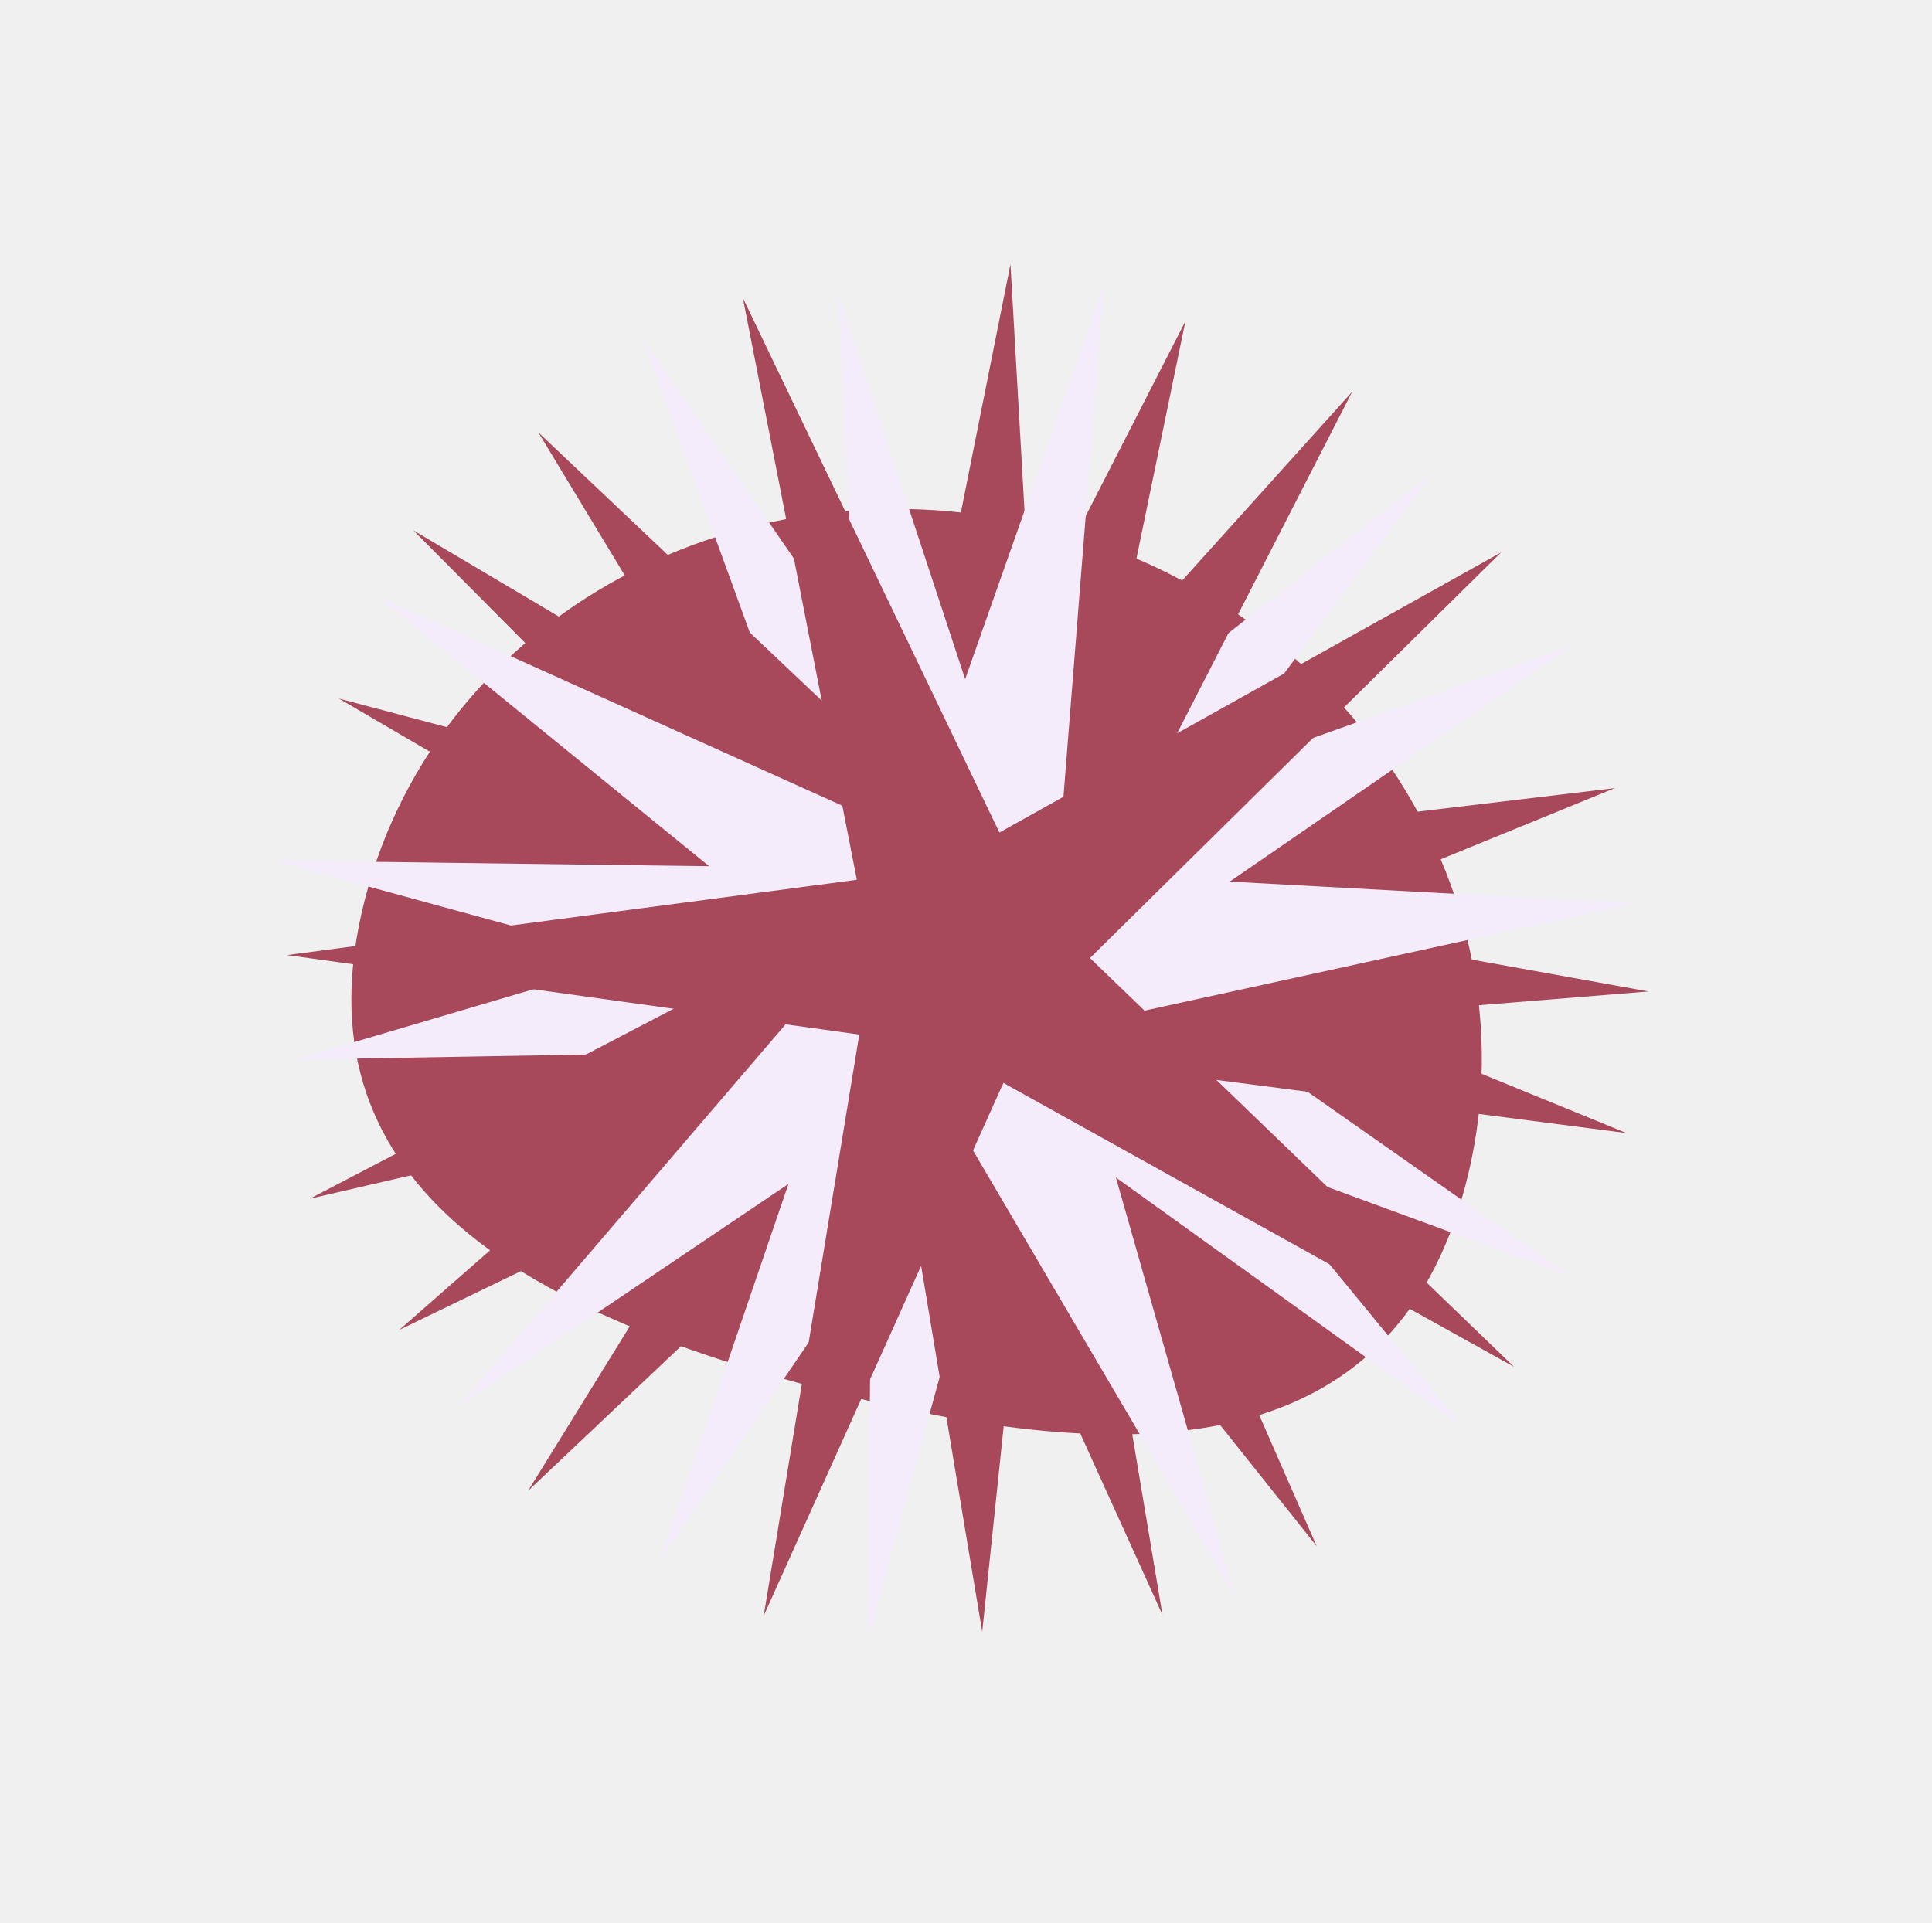
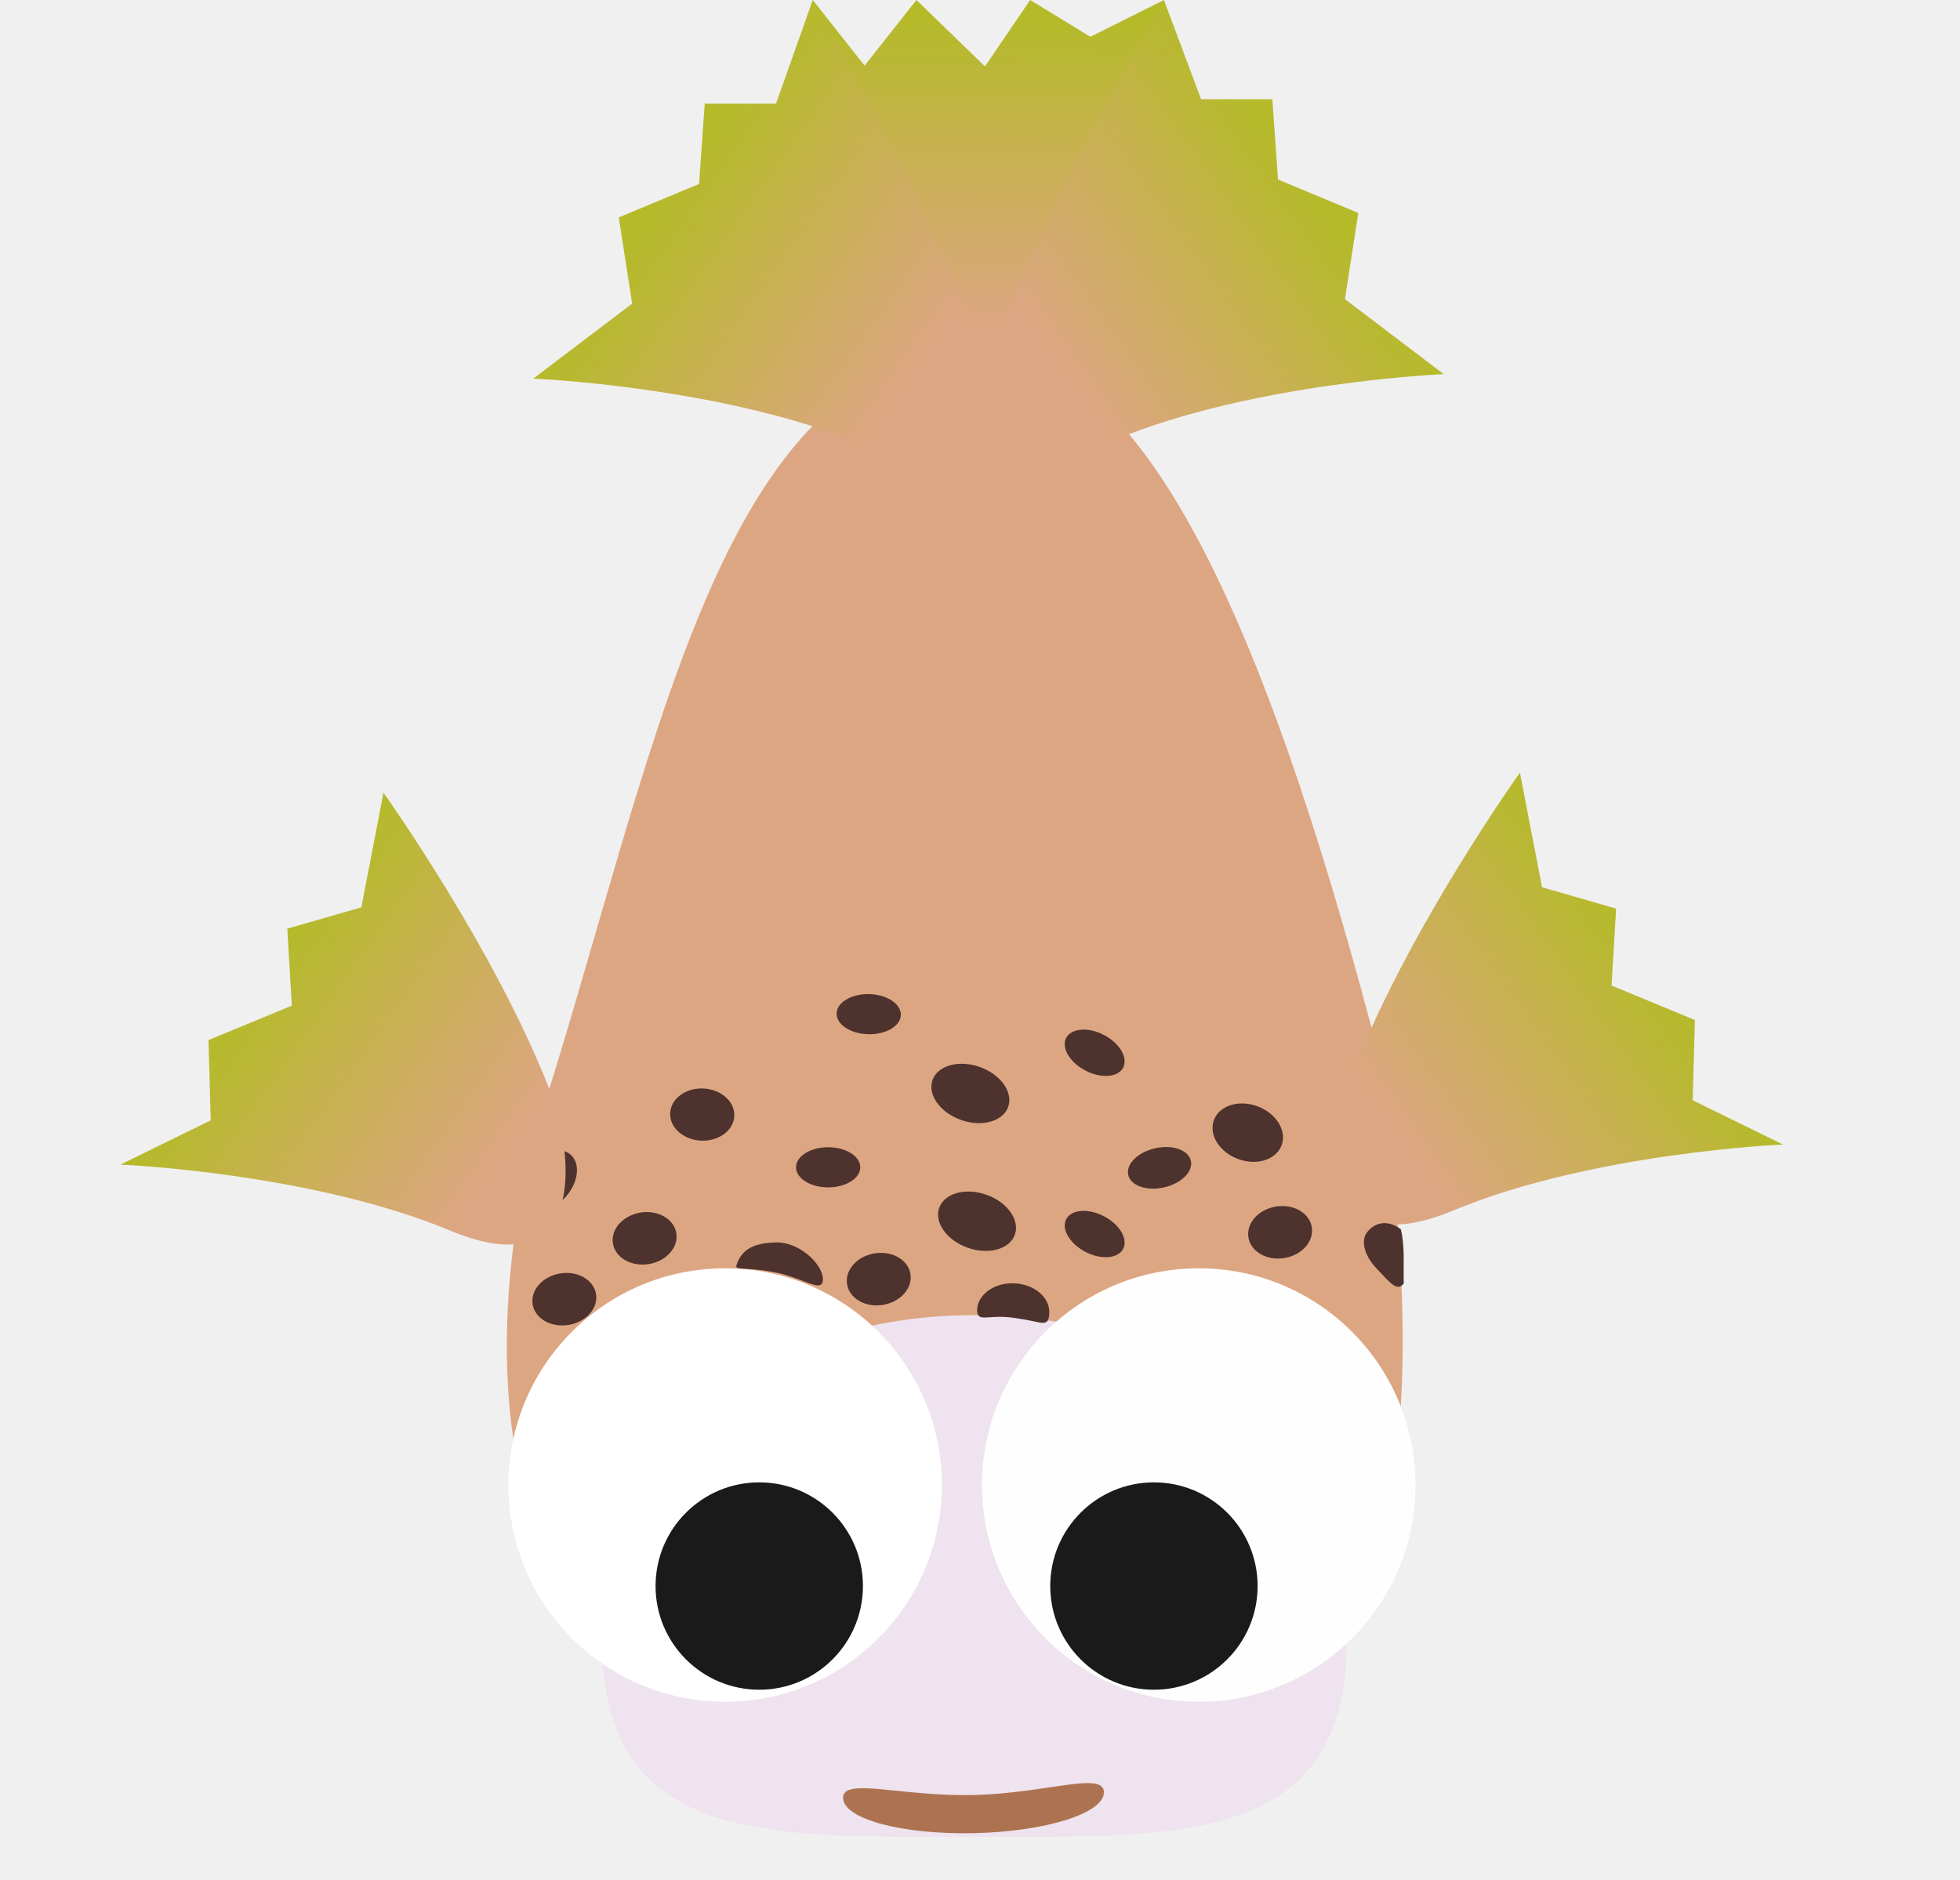
- <svg xmlns="http://www.w3.org/2000/svg" width="223" height="222" viewBox="0 0 223 222" fill="none">
-   <path d="M169.202 136.642C160.74 169.322 130.324 169.572 95.238 160.487C60.152 151.401 33.681 136.42 42.143 103.74C50.606 71.059 85.909 51.932 120.996 61.017C156.082 70.103 177.665 103.961 169.202 136.642Z" fill="#A7495B" />
-   <path d="M116.633 30.503L120.525 98.858L186.394 90.989L124.676 116.238L151.981 178.516L109.945 125.766L60.951 172.125L96.691 114.274L39.105 80.648L103.229 97.644L116.633 30.503Z" fill="#A7495B" />
-   <path d="M74.245 39.225L113.067 95.619L165.272 54.688L125.64 108.317L181.315 147.359L117.999 124.109L100.203 189.169L100.704 121.171L34.03 122.338L97.656 103.563L74.245 39.225Z" fill="#F4ECFB" />
-   <path d="M47.711 61.232L106.611 96.136L136.828 37.079L123.351 102.387L190.27 114.469L123.041 119.928L134.182 186.451L106.108 124.516L46.076 153.549L95.954 109.812L47.711 61.232Z" fill="#A7495B" />
-   <path d="M31.549 99.353L100.009 100.25L96.763 33.991L117.637 97.324L181.67 74.439L126.111 112.684L168.932 164.799L113.721 125.103L76.151 180.197L97.588 117.418L31.549 99.353Z" fill="#F4ECFB" />
-   <path d="M35.749 138.402L96.436 106.706L62.138 49.922L110.565 95.766L156.071 45.236L125.313 105.265L187.735 130.82L120.299 122.076L113.372 188.4L102.452 122.967L35.749 138.402Z" fill="#A7495B" />
-   <path d="M142.573 184.34L107.894 125.307L52.888 162.389L96.263 111.74L43.531 68.807L105.017 96.537L127.431 32.92L122.057 100.708L188.643 104.323L123.835 118.488L142.573 184.34Z" fill="#F4ECFB" />
-   <path d="M85.742 34.389L115.357 96.118L173.274 63.771L125.81 110.611L174.763 157.808L115.815 125.028L88.152 186.544L99.184 119.445L33.134 110.267L98.901 101.578L85.742 34.389Z" fill="#A7495B" />
+ <svg xmlns="http://www.w3.org/2000/svg" width="293" height="281" viewBox="0 0 293 281" fill="none">
+   <path d="M147 52.5C171 52.5 189 93.5 205 153.5C216.5 218 209.755 273.5 151.6 273.5C93.444 273.5 65 233 79.5 171C98 114.5 106.756 52.501 147 52.5Z" fill="#DDA682" />
+   <path d="M201.335 245.204C201.335 275.948 176.412 274.592 145.668 274.592C114.923 274.592 90 275.948 90 245.204C90 214.46 114.923 196.601 145.668 196.601C176.412 196.601 201.335 214.46 201.335 245.204Z" fill="#EEE3EE" />
+   <circle cx="108.4" cy="222.001" r="32.4" fill="white" />
+   <circle cx="179.2" cy="222.001" r="32.4" fill="#FFFEFE" />
+   <circle cx="113.5" cy="237.101" r="15.5" fill="#1B1A1A" />
+   <circle cx="172.5" cy="237.101" r="15.5" fill="#1B1A1A" />
+   <path fill-rule="evenodd" clip-rule="evenodd" d="M145.526 268.344C156.292 268.099 164.949 264.752 165.021 267.899C165.093 271.046 156.422 273.797 145.656 274.042C134.89 274.288 126.104 271.936 126.032 268.789C125.96 265.641 134.759 268.59 145.526 268.344Z" fill="#AD7350" />
+   <path d="M227.214 115.501C227.214 115.501 210.67 138.66 202.387 159.886C198.723 169.272 196.457 189.616 217.285 180.949C238.113 172.282 266.539 171.099 266.539 171.099L253.038 164.48L253.373 152.485L240.912 147.335L241.593 135.83L230.517 132.639L227.214 115.501Z" fill="url(#paint0_linear_133_1291)" />
+   <path d="M121.5 0.001C121.5 0.001 122.565 29.444 134.981 48.548C140.471 56.996 155.679 70.699 160.78 48.724C165.881 26.748 174 8.09465e-05 174 8.09465e-05L163 5.5L154 2.56355e-05L147.244 9.931L137 8.10693e-05L129.244 9.808L121.5 0.001Z" fill="url(#paint1_linear_133_1291)" />
+   <path d="M121.5 0C121.5 0 135.592 24.16 143.876 45.385C147.539 54.771 149.805 75.116 128.977 66.449C108.149 57.782 79.723 56.598 79.723 56.598L94.5 45.385L92.5 32.5L104.5 27.5L105.351 15.5L116 15.5L121.5 0Z" fill="url(#paint2_linear_133_1291)" />
+   <path d="M174 0C174 0 159.959 23.494 151.675 44.72C148.012 54.106 145.746 74.451 166.574 65.783C187.402 57.116 215.828 55.933 215.828 55.933L201.051 44.72L203.051 31.835L191.051 26.835L190.2 14.835L179.551 14.835L174 0Z" fill="url(#paint3_linear_133_1291)" />
+   <ellipse cx="146.059" cy="182.565" rx="6" ry="4.2" transform="rotate(19.5246 146.059 182.565)" fill="#4D322E" />
+   <ellipse cx="131.364" cy="191.22" rx="4.8" ry="3.9" transform="rotate(-9.23306 131.364 191.22)" fill="#4D322E" />
+   <ellipse cx="96.364" cy="185.12" rx="4.8" ry="3.9" transform="rotate(-9.23306 96.3636 185.12)" fill="#4D322E" />
+   <ellipse cx="104.976" cy="166.619" rx="4.8" ry="3.9" transform="rotate(2.65966 104.976 166.619)" fill="#4D322E" />
+   <path d="M85.336 172.645C86.826 173.994 86.458 176.829 84.514 178.977C82.57 181.124 79.407 182.233 77.916 180.884C77.873 178.82 78.657 176.188 79.117 174.091C81.061 171.943 83.845 171.296 85.336 172.645Z" fill="#4D322E" />
+   <ellipse cx="84.364" cy="194.22" rx="4.8" ry="3.9" transform="rotate(-9.23306 84.3636 194.22)" fill="#4D322E" />
+   <ellipse cx="191.364" cy="184.22" rx="4.8" ry="3.9" transform="rotate(-9.23306 191.364 184.22)" fill="#4D322E" />
+   <ellipse cx="123.8" cy="174.501" rx="4.8" ry="3" fill="#4D322E" />
+   <ellipse cx="173.342" cy="174.583" rx="4.8" ry="3" transform="rotate(-12.7109 173.342 174.583)" fill="#4D322E" />
+   <ellipse cx="163.643" cy="184.48" rx="4.8" ry="3" transform="rotate(27.5305 163.643 184.48)" fill="#4D322E" />
+   <path d="M209.85 191.866C208.848 193.185 207.754 191.694 205.854 189.712C203.954 187.731 203.375 185.516 204.377 184.197C205.38 182.878 207.304 182.168 209.415 183.772C210.06 186.461 209.755 189.439 209.85 191.866Z" fill="#4D322E" />
+   <path d="M110.11 189.079C110.921 186.683 112.783 185.798 116.096 185.733C119.41 185.669 122.97 188.89 123.015 191.209C123.06 193.528 119.976 190.933 115.525 190.141C111.073 189.35 109.806 189.978 110.11 189.079Z" fill="#4D322E" />
+   <path d="M156.857 196.288C156.752 198.605 155.759 197.59 152.364 197.138C147.709 196.249 146.124 197.975 146.069 195.796C146.174 193.479 148.675 191.711 151.654 191.847C154.633 191.982 156.963 193.971 156.857 196.288Z" fill="#4D322E" />
+   <ellipse cx="163.643" cy="157.38" rx="4.8" ry="3" transform="rotate(27.5305 163.643 157.38)" fill="#4D322E" />
+   <ellipse cx="186.527" cy="169.322" rx="5.4" ry="4.2" transform="rotate(20.4425 186.527 169.322)" fill="#4D322E" />
+   <ellipse cx="129.868" cy="151.611" rx="4.8" ry="3" transform="rotate(1.32499 129.868 151.611)" fill="#4D322E" />
+   <ellipse cx="145.059" cy="163.464" rx="6" ry="4.2" transform="rotate(19.5246 145.059 163.464)" fill="#4D322E" />
+   <path d="M57.325 118.501C57.325 118.501 73.868 141.66 82.152 162.886C85.815 172.272 88.082 192.616 67.254 183.949C46.426 175.282 18 174.099 18 174.099L31.501 167.48L31.166 155.485L43.627 150.335L42.946 138.83L54.021 135.639L57.325 118.501Z" fill="url(#paint4_linear_133_1291)" />
+   <defs>
+     <linearGradient id="paint0_linear_133_1291" x1="209.403" y1="169.805" x2="246.876" y2="143.3" gradientUnits="userSpaceOnUse">
+       <stop stop-color="#DDA682" />
+       <stop offset="1" stop-color="#B5BA29" />
+     </linearGradient>
+     <linearGradient id="paint1_linear_133_1291" x1="147.13" y1="48.631" x2="147.443" y2="2.732" gradientUnits="userSpaceOnUse">
+       <stop stop-color="#DDA682" />
+       <stop offset="1" stop-color="#B5BA29" />
+     </linearGradient>
+     <linearGradient id="paint2_linear_133_1291" x1="136.86" y1="55.304" x2="99.386" y2="28.799" gradientUnits="userSpaceOnUse">
+       <stop stop-color="#DDA682" />
+       <stop offset="1" stop-color="#B5BA29" />
+     </linearGradient>
+     <linearGradient id="paint3_linear_133_1291" x1="158.691" y1="54.639" x2="196.165" y2="28.134" gradientUnits="userSpaceOnUse">
+       <stop stop-color="#DDA682" />
+       <stop offset="1" stop-color="#B5BA29" />
+     </linearGradient>
+     <linearGradient id="paint4_linear_133_1291" x1="75.136" y1="172.805" x2="37.662" y2="146.3" gradientUnits="userSpaceOnUse">
+       <stop stop-color="#DDA682" />
+       <stop offset="1" stop-color="#B5BA29" />
+     </linearGradient>
+   </defs>
</svg>
